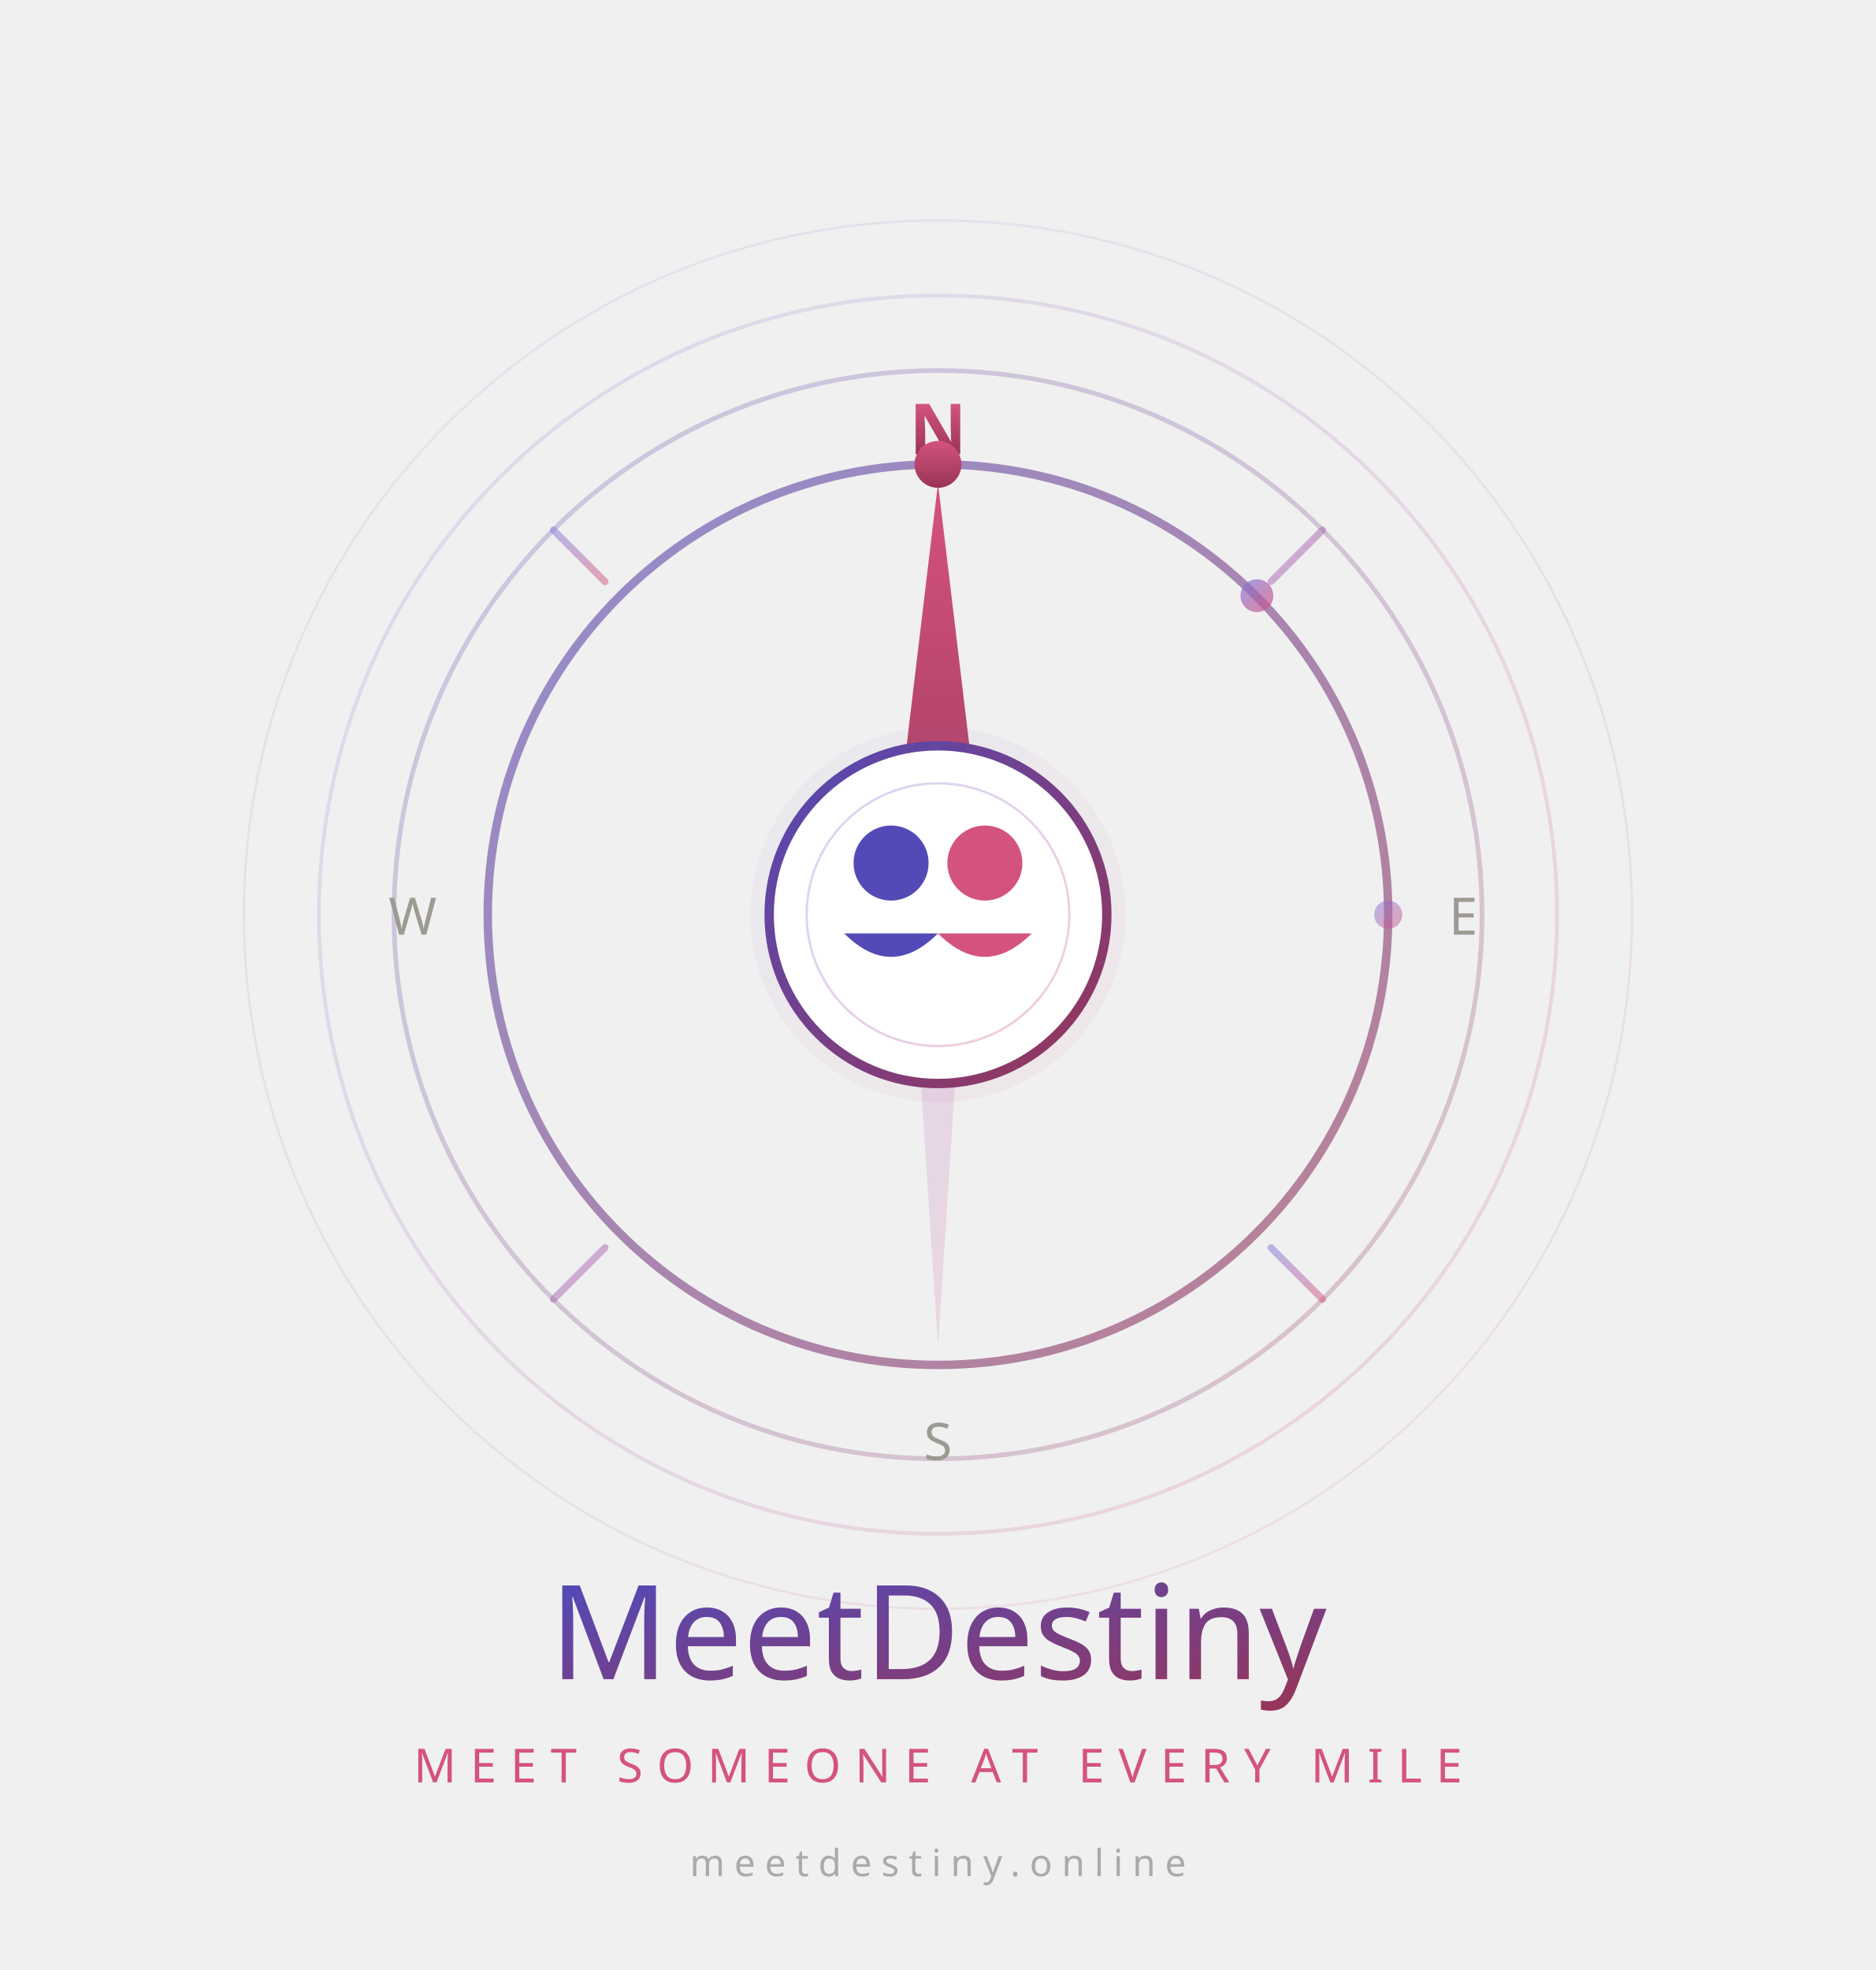
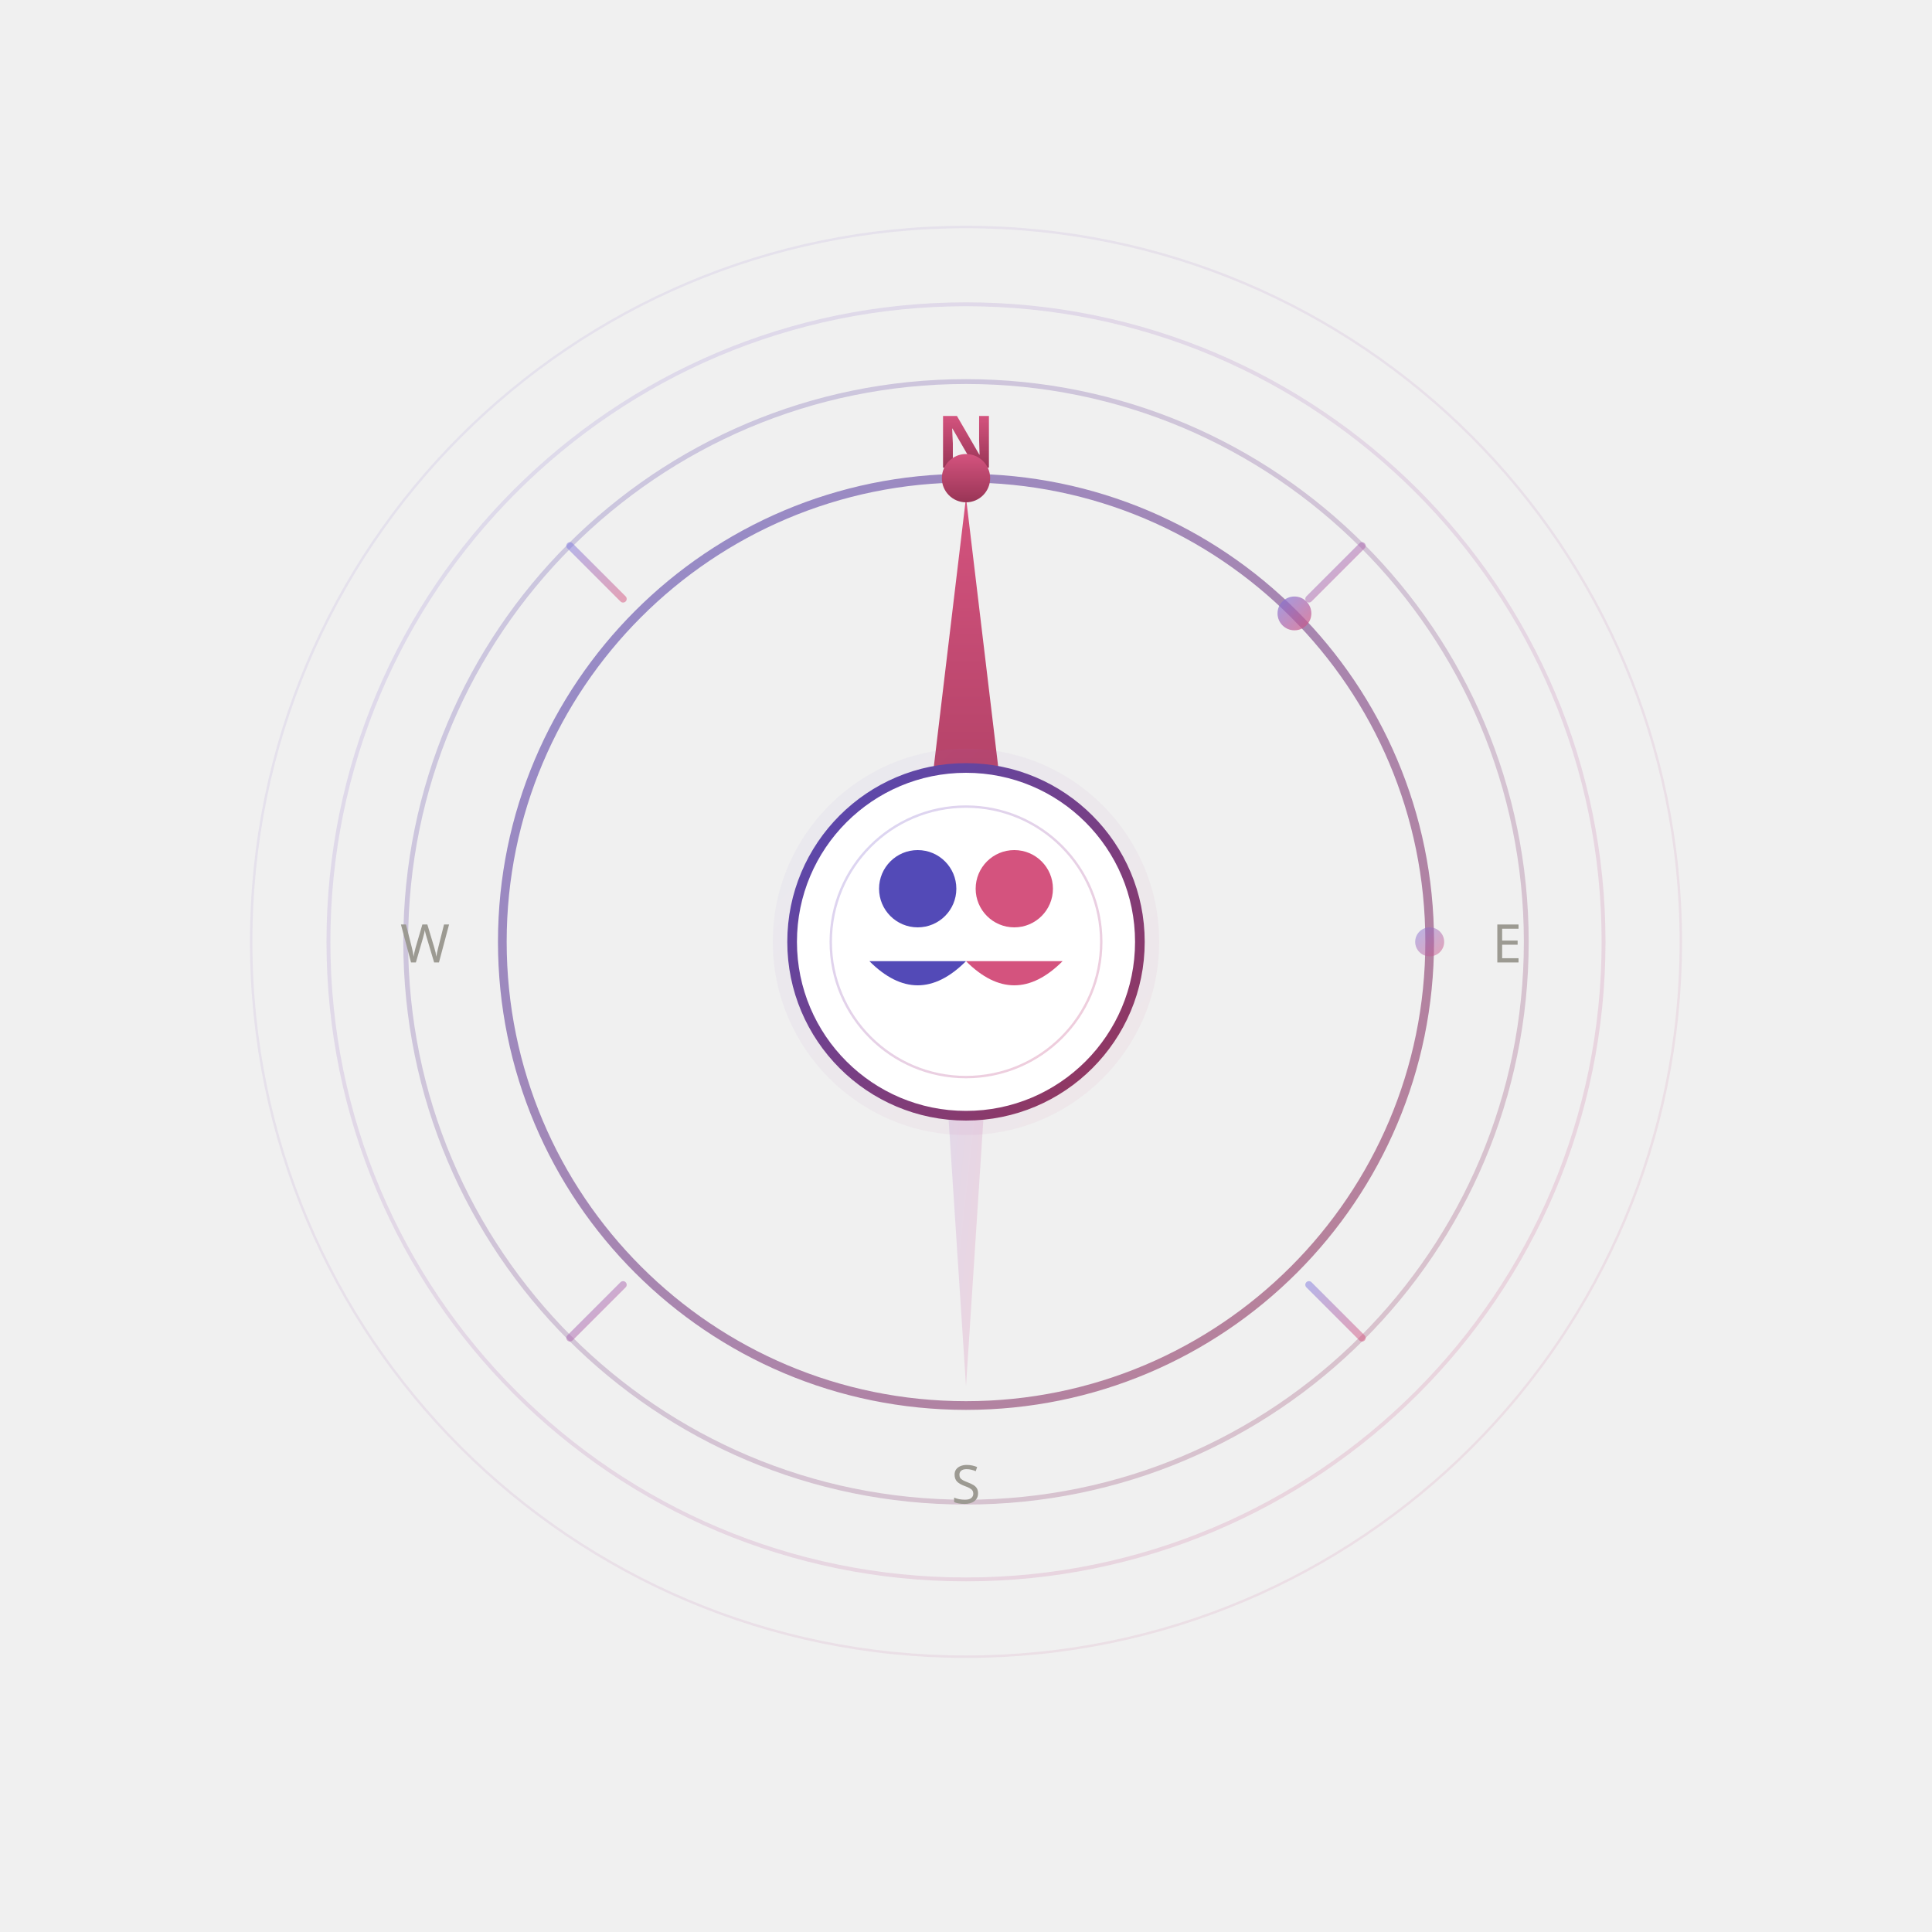
- <svg xmlns="http://www.w3.org/2000/svg" width="400" height="420" viewBox="0 0 400 420">
+ <svg xmlns="http://www.w3.org/2000/svg" width="400" height="400" viewBox="0 0 400 400">
  <defs>
    <linearGradient id="pp1" x1="0" y1="0" x2="1" y2="1">
      <stop offset="0%" stop-color="#7F77DD" />
      <stop offset="100%" stop-color="#D4537E" />
    </linearGradient>
    <linearGradient id="pp2" x1="0" y1="0" x2="1" y2="1">
      <stop offset="0%" stop-color="#534AB7" />
      <stop offset="100%" stop-color="#993556" />
    </linearGradient>
    <linearGradient id="pp3" x1="0" y1="1" x2="0" y2="0">
      <stop offset="0%" stop-color="#993556" />
      <stop offset="100%" stop-color="#D4537E" />
    </linearGradient>
    <linearGradient id="pp4" x1="0" y1="0" x2="1" y2="1">
      <stop offset="0%" stop-color="#AFA9EC" />
      <stop offset="100%" stop-color="#ED93B1" />
    </linearGradient>
  </defs>
  <g transform="translate(200,195)">
    <circle cx="0" cy="0" r="148" fill="none" stroke="url(#pp1)" stroke-width="0.5" opacity="0.12" />
    <circle cx="0" cy="0" r="132" fill="none" stroke="url(#pp1)" stroke-width="0.8" opacity="0.18" />
    <circle cx="0" cy="0" r="116" fill="none" stroke="url(#pp2)" stroke-width="1" opacity="0.25" />
    <g stroke="url(#pp1)" stroke-linecap="round" opacity="0.5" stroke-width="1.5">
      <line x1="0" y1="-116" x2="0" y2="-100" />
      <line x1="0" y1="100" x2="0" y2="116" />
      <line x1="-116" y1="0" x2="-100" y2="0" />
      <line x1="100" y1="0" x2="116" y2="0" />
      <line x1="82" y1="-82" x2="71" y2="-71" />
      <line x1="-82" y1="-82" x2="-71" y2="-71" />
      <line x1="82" y1="82" x2="71" y2="71" />
      <line x1="-82" y1="82" x2="-71" y2="71" />
    </g>
    <circle cx="0" cy="0" r="96" fill="none" stroke="url(#pp2)" stroke-width="1.8" opacity="0.6" />
    <text font-family="sans-serif" font-size="15" font-weight="600" fill="url(#pp3)" x="0" y="-104" text-anchor="middle" dominant-baseline="central">N</text>
    <text font-family="sans-serif" font-size="11" fill="#9c9a92" x="0" y="112" text-anchor="middle" dominant-baseline="central">S</text>
    <text font-family="sans-serif" font-size="11" fill="#9c9a92" x="112" y="0" text-anchor="middle" dominant-baseline="central">E</text>
    <text font-family="sans-serif" font-size="11" fill="#9c9a92" x="-112" y="0" text-anchor="middle" dominant-baseline="central">W</text>
    <path d="M0 -92 L11 0 L0 16 L-11 0Z" fill="url(#pp3)" />
    <path d="M0 92 L6 0 L0 -16 L-6 0Z" fill="url(#pp4)" opacity="0.3" />
    <circle cx="0" cy="0" r="40" fill="url(#pp1)" opacity="0.06" />
    <circle cx="0" cy="0" r="36" fill="white" stroke="url(#pp2)" stroke-width="2" />
    <circle cx="0" cy="0" r="28" fill="none" stroke="url(#pp1)" stroke-width="0.5" opacity="0.3" />
    <circle cx="-10" cy="-11" r="8" fill="#534AB7" />
    <path d="M-20 4 Q-10 14 0 4" fill="#534AB7" />
    <circle cx="10" cy="-11" r="8" fill="#D4537E" />
    <path d="M0 4 Q10 14 20 4" fill="#D4537E" />
    <circle cx="0" cy="-4" r="3.5" fill="white" opacity="0.9" />
    <circle cx="0" cy="-96" r="5" fill="url(#pp3)" />
    <circle cx="68" cy="-68" r="3.5" fill="url(#pp1)" opacity="0.7" />
    <circle cx="96" cy="0" r="3" fill="url(#pp1)" opacity="0.5" />
  </g>
-   <text font-family="sans-serif" font-size="28" font-weight="500" fill="url(#pp2)" x="200" y="358" text-anchor="middle">MeetDestiny</text>
-   <text font-family="sans-serif" font-size="10" letter-spacing="3" fill="#D4537E" x="200" y="380" text-anchor="middle">MEET SOMEONE AT EVERY MILE</text>
-   <text font-family="sans-serif" font-size="8" letter-spacing="2" fill="#aaa" x="200" y="400" text-anchor="middle">meetdestiny.online</text>
</svg>
